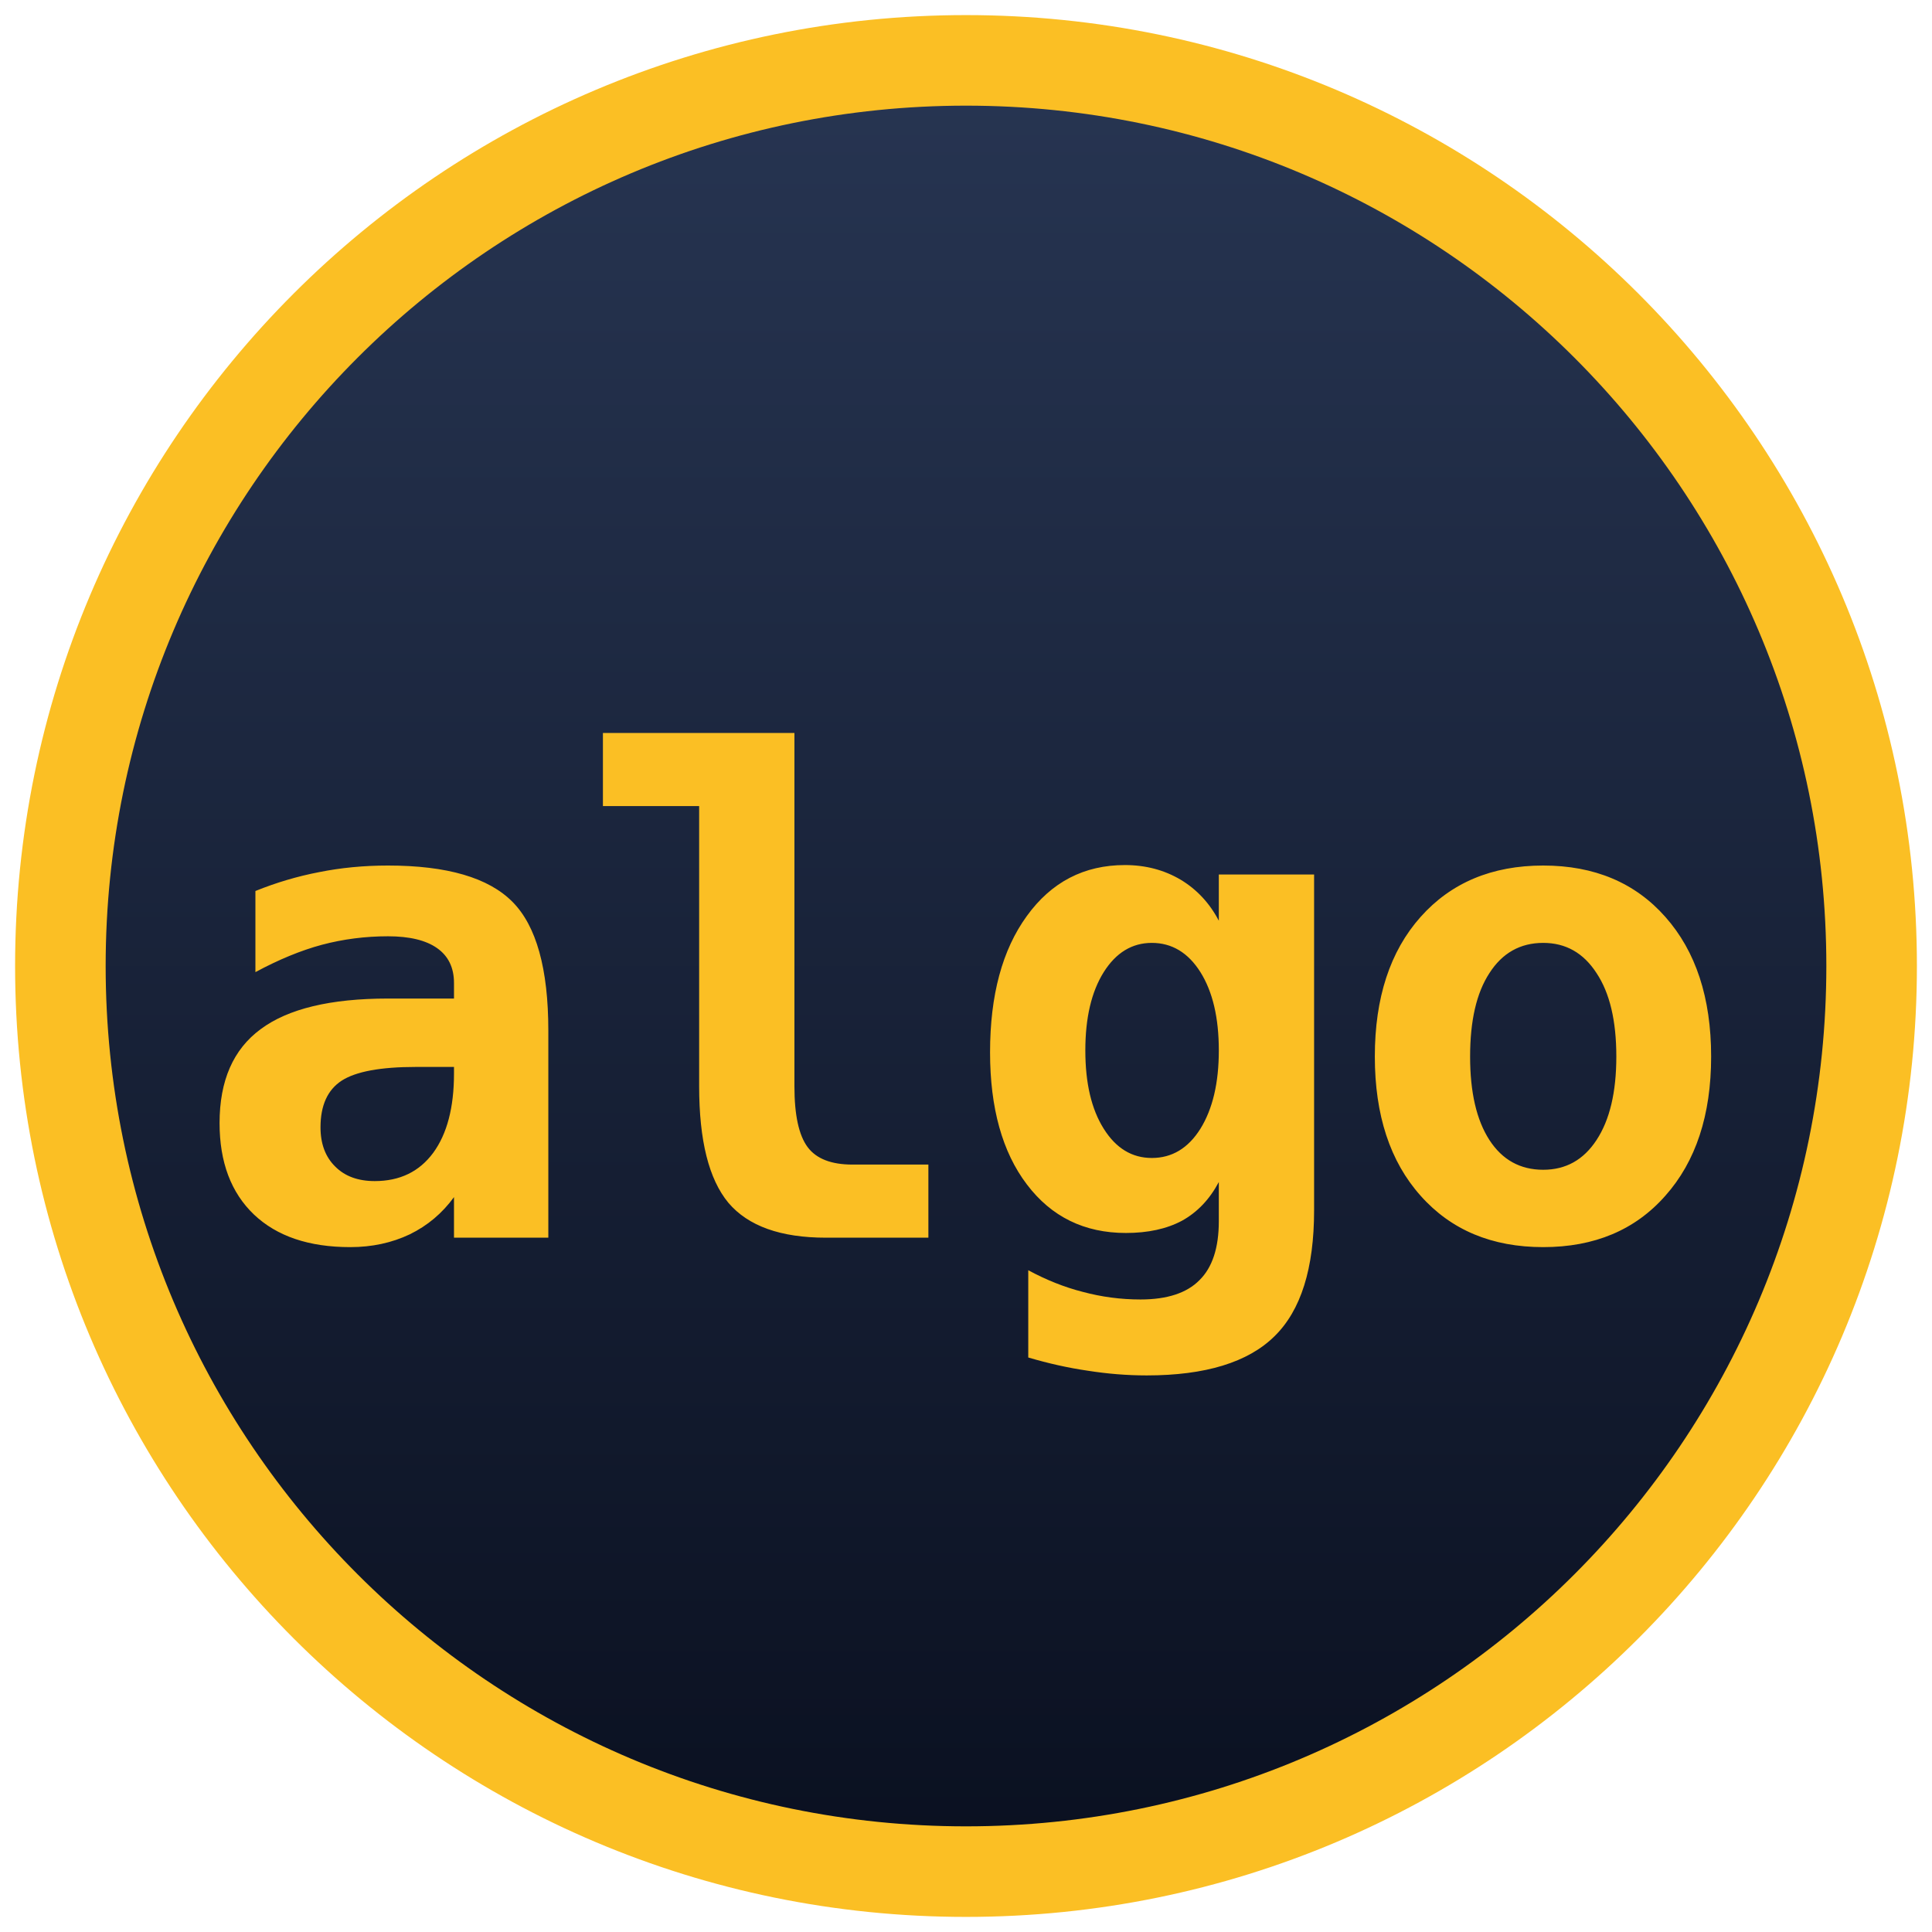
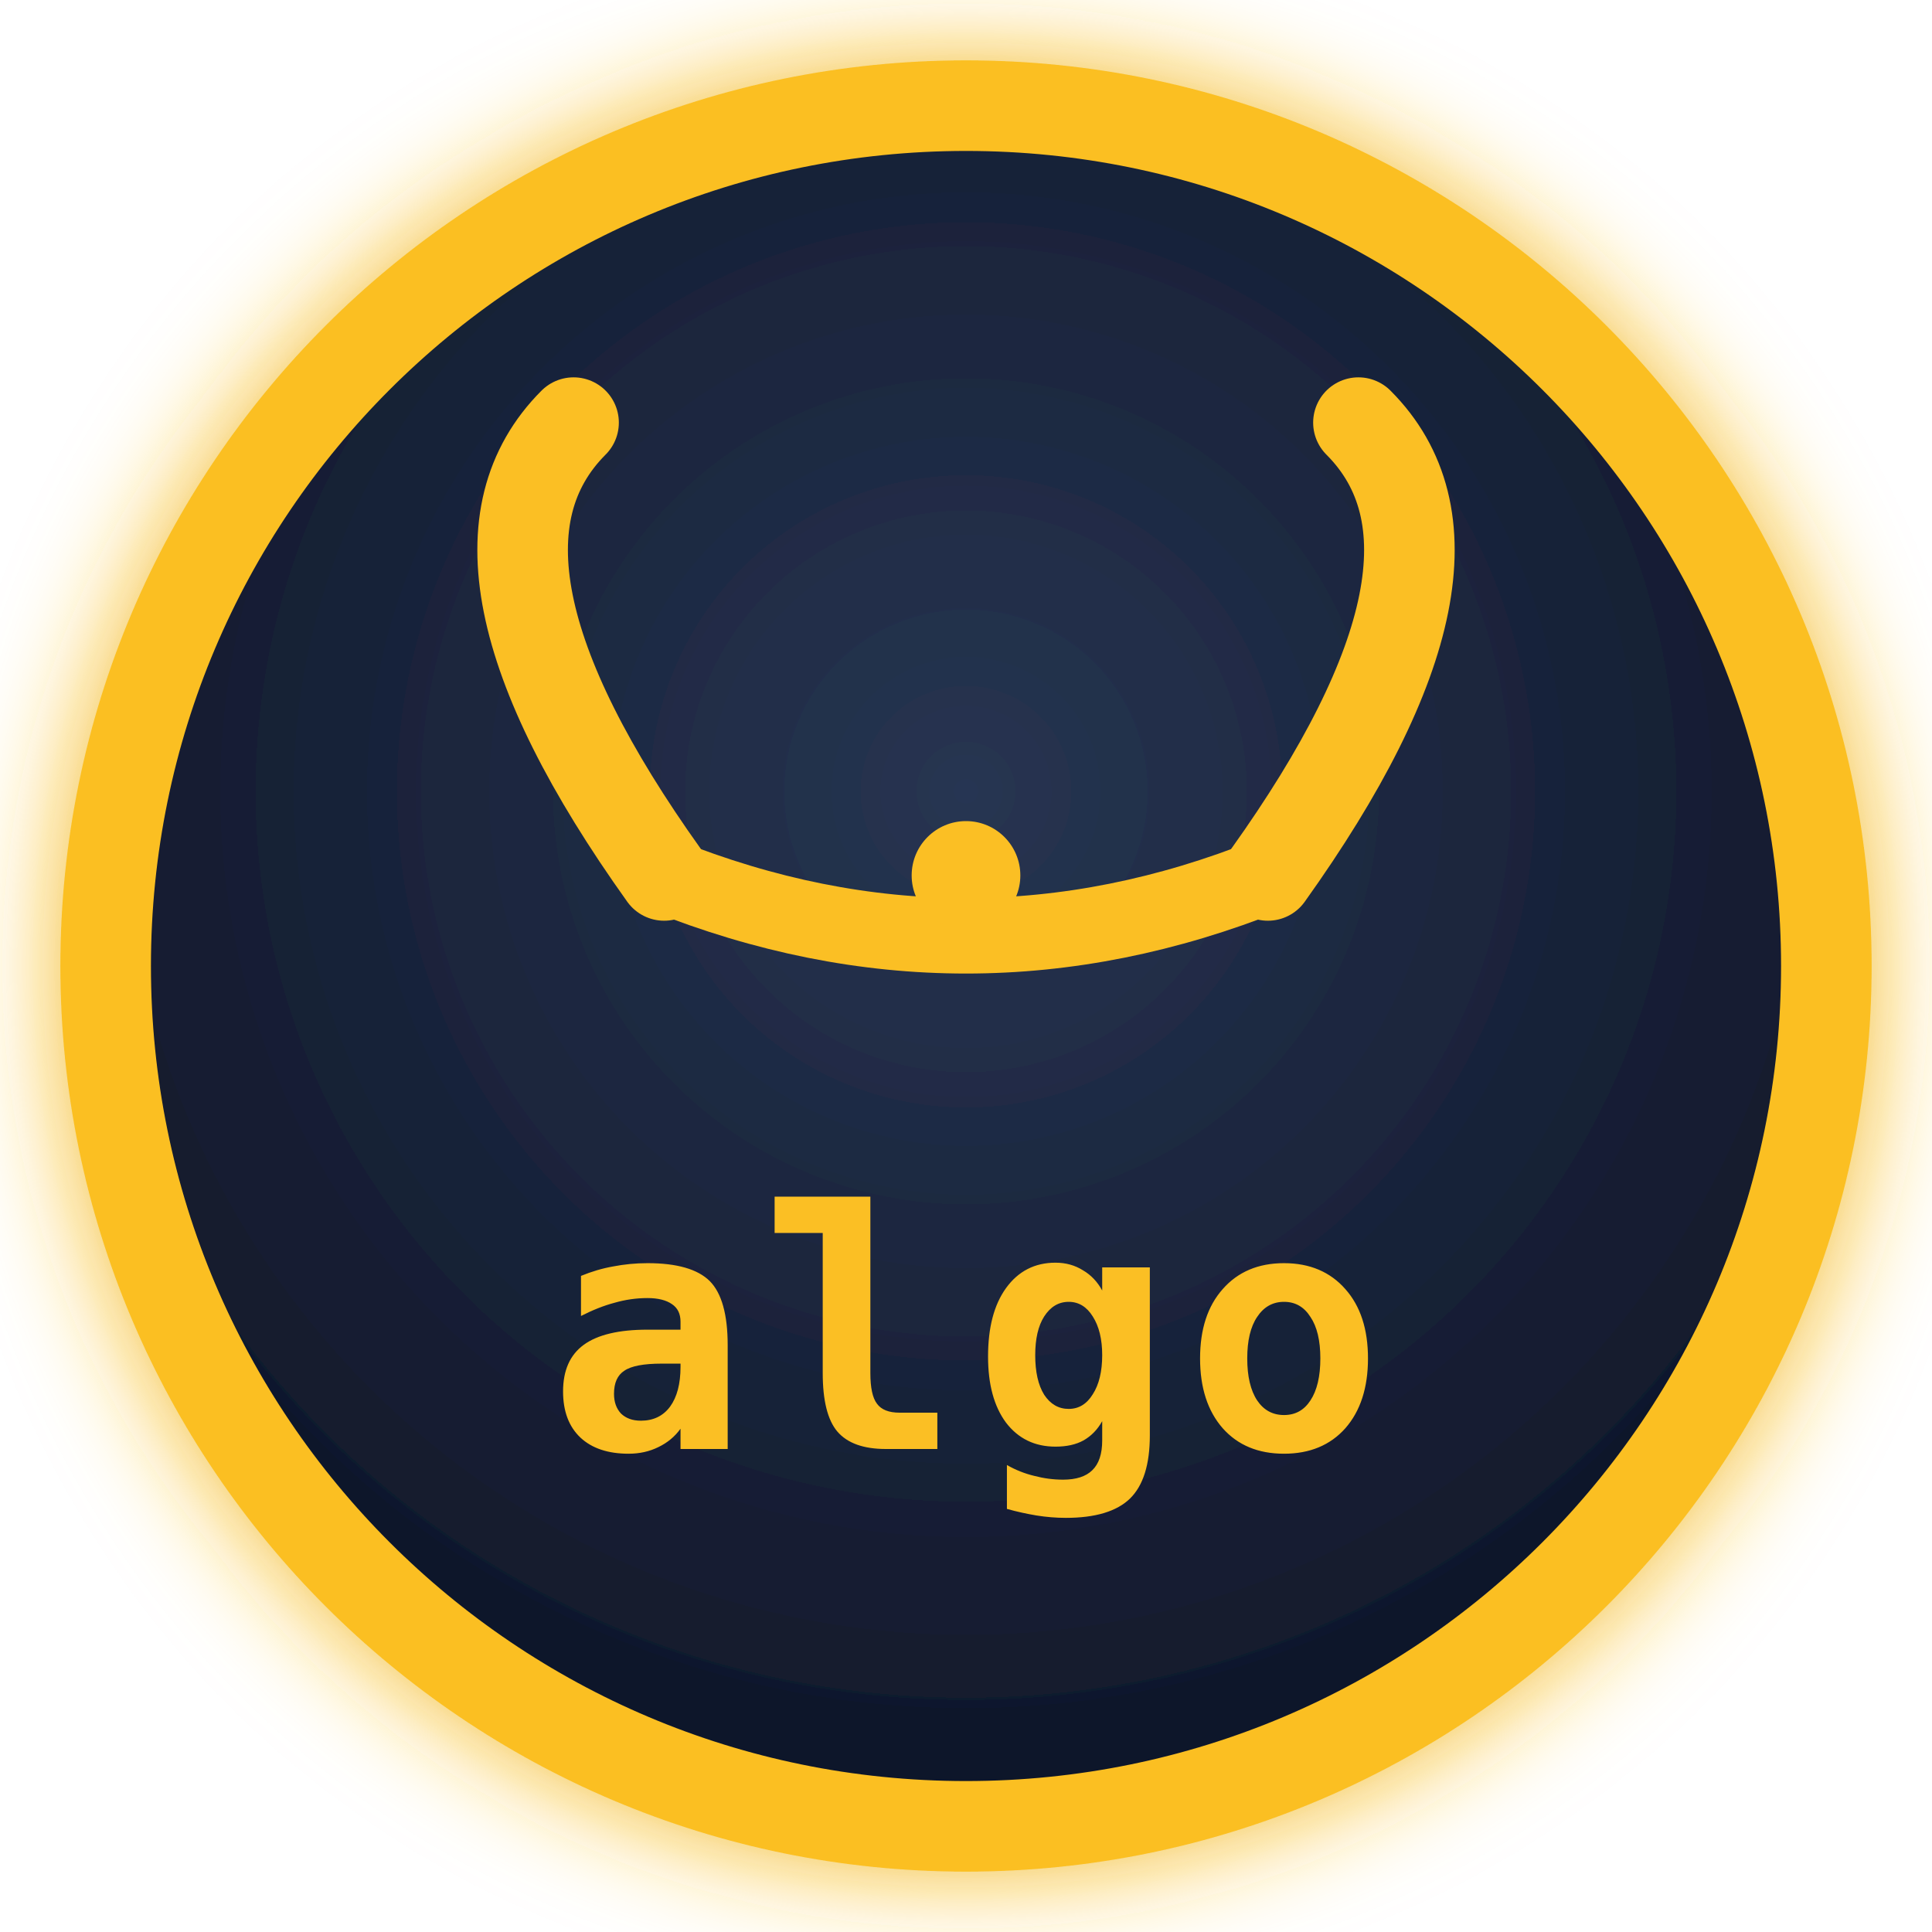
<svg xmlns="http://www.w3.org/2000/svg" viewBox="0 0 64 64">
  <defs>
-     <linearGradient id="bg" x1="0" y1="0" x2="0" y2="1">
+     <radialGradient id="algo-bg" cx="0.5" cy="0.4" r="0.7">
      <stop offset="0" stop-color="#273552" />
      <stop offset="1" stop-color="#0a1020" />
-     </linearGradient>
+     </radialGradient>
+     <filter id="algo-glow" x="-30%" y="-30%" width="160%" height="160%">
+       <feGaussianBlur stdDeviation="1.8" result="blur" />
+       <feMerge>
+         <feMergeNode in="blur" />
+         <feMergeNode in="SourceGraphic" />
+       </feMerge>
+     </filter>
  </defs>
-   <circle cx="32" cy="32" r="30" fill="url(#bg)" stroke="#fbbf24" stroke-width="3" />
-   <text x="32" y="41" text-anchor="middle" font-family="ui-monospace, 'SF Mono', Menlo, monospace" font-size="22" font-weight="700" fill="#fbbf24" letter-spacing="-0.5">algo</text>
+   <circle cx="32" cy="32" r="28.5" fill="url(#algo-bg)" stroke="#fbbf24" stroke-width="3" filter="url(#algo-glow)" />
+   <g stroke="#fbbf24" stroke-width="3" stroke-linecap="round" fill="none">
+     <path d="M22 29 C 17 22, 16 17, 19 14" />
+     <path d="M42 29 C 47 22, 48 17, 45 14" />
+     <path d="M22 29 Q 32 33, 42 29" stroke-width="2.5" />
+   </g>
+   <circle cx="32" cy="29" r="1.8" fill="#fbbf24" />
+   <text x="32" y="48" text-anchor="middle" font-family="ui-monospace, 'SF Mono', Menlo, monospace" font-size="11" font-weight="700" fill="#fbbf24" letter-spacing="0.4">algo</text>
</svg>
